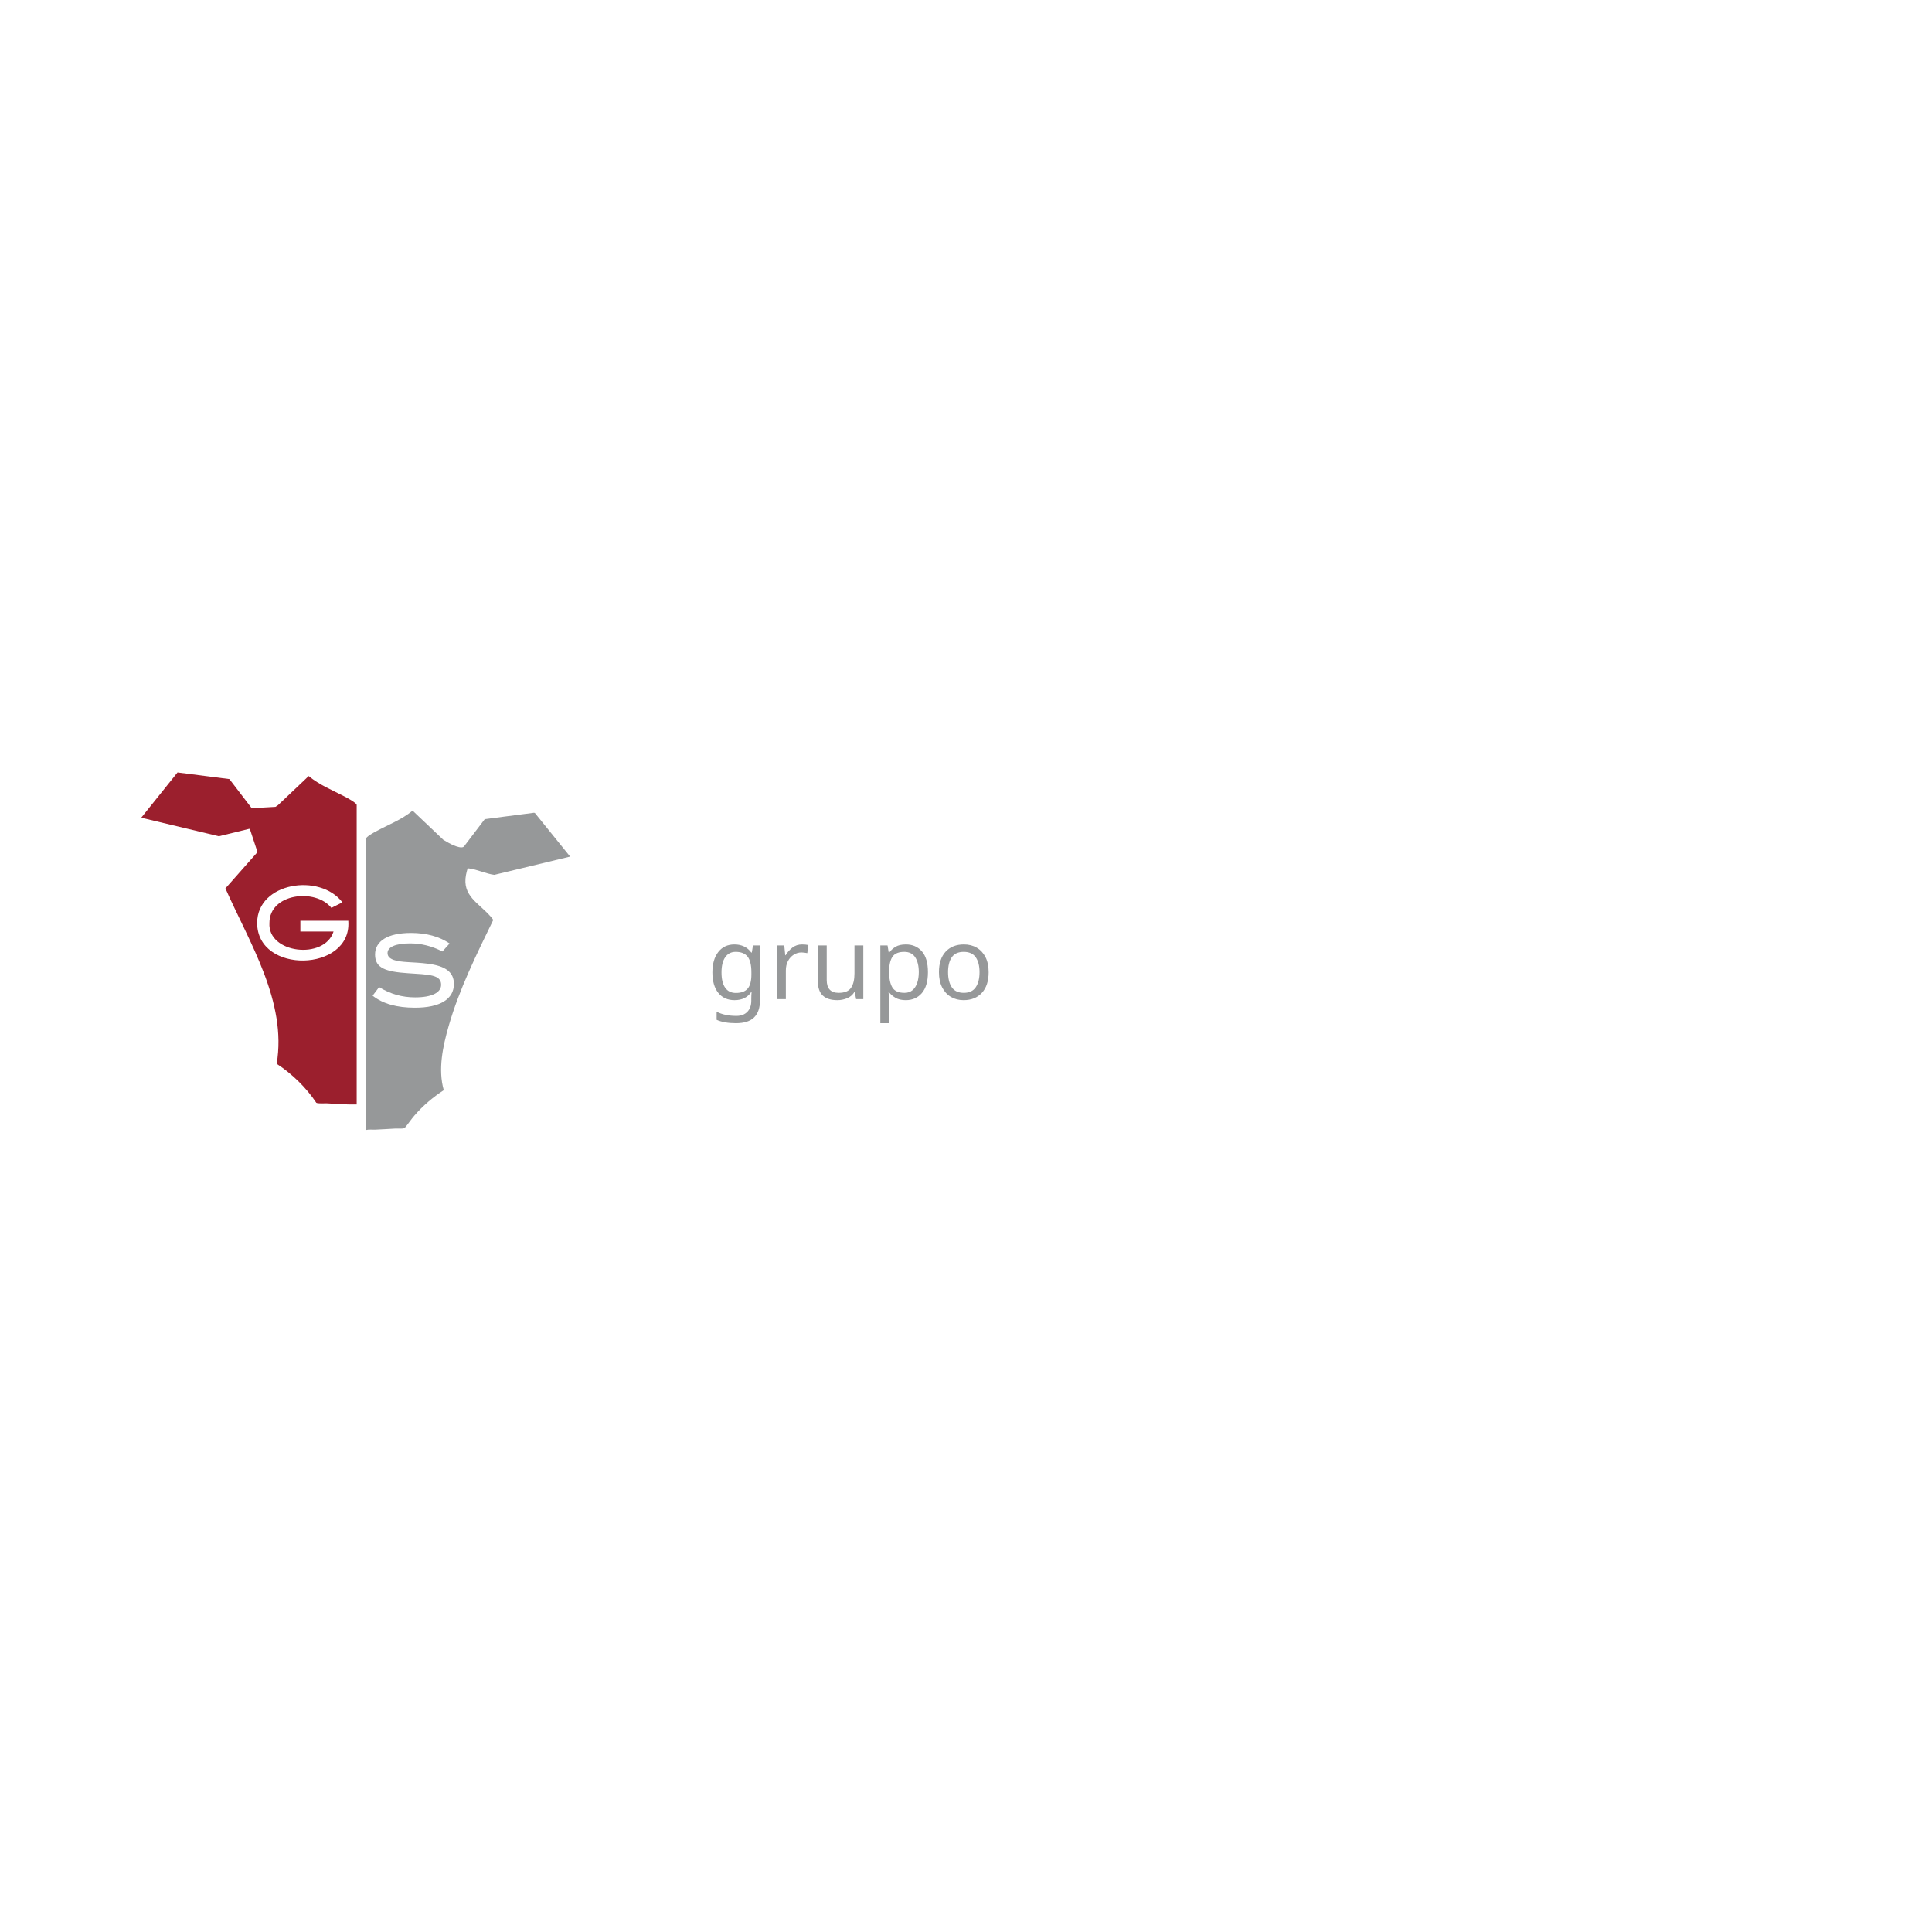
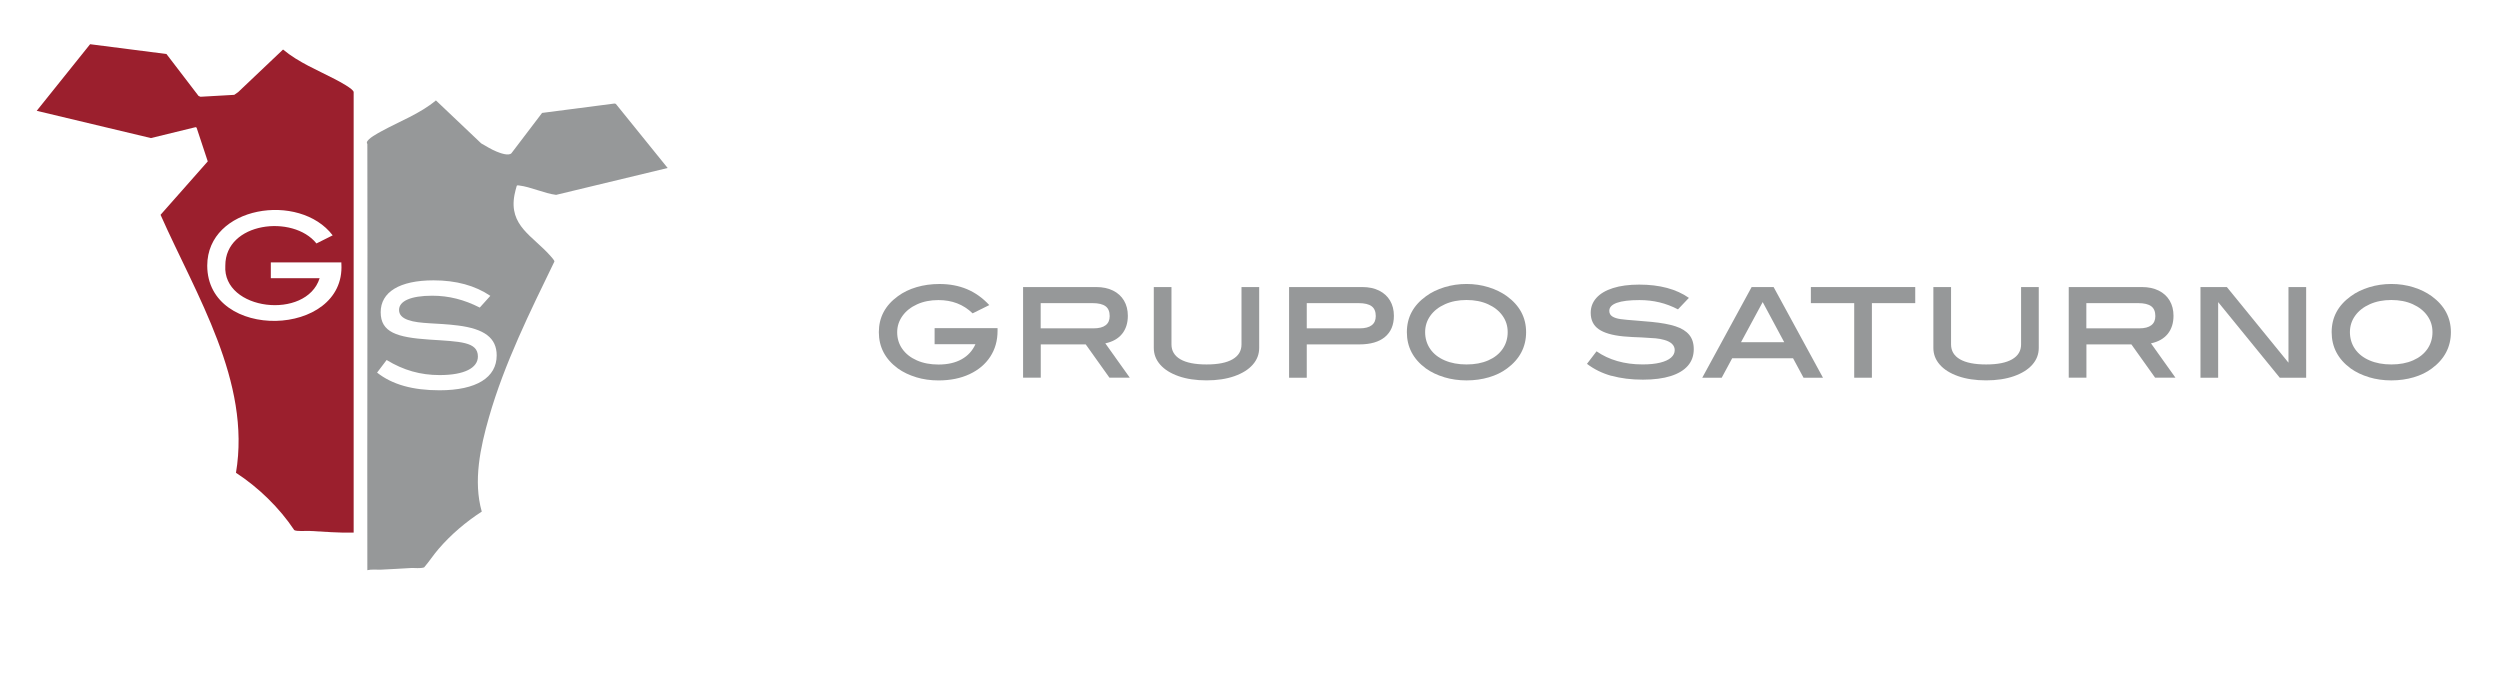
- <svg xmlns="http://www.w3.org/2000/svg" xmlns:xlink="http://www.w3.org/1999/xlink" id="Capa_1" version="1.1" viewBox="0 0 1080 1080">
+ <svg xmlns="http://www.w3.org/2000/svg" id="Capa_1" version="1.1" viewBox="65 415 950 260">
  <defs>
    <style>
      .st0 {
-         fill: url(#Degradado_sin_nombre_121);
+         fill: none;
      }

      .st1 {
-         fill: none;
+         fill: #969899;
      }

      .st2 {
-         font-family: ITCBlair-Medium, 'ITC Blair';
-         font-size: 56.01px;
-         font-weight: 500;
-       }
- 
-       .st2, .st3 {
-         fill: #969899;
-       }
- 
-       .st4 {
        fill: #9b1f2d;
      }
- 
-       .st5 {
-         fill: url(#Degradado_sin_nombre_12);
-       }
    </style>
-     <linearGradient id="Degradado_sin_nombre_12" data-name="Degradado sin nombre 12" x1="-961.32" y1="373.8" x2="-951.89" y2="660.88" gradientUnits="userSpaceOnUse">
-       <stop offset="0" stop-color="#ff8421" />
-       <stop offset=".18" stop-color="#f56121" />
-       <stop offset=".44" stop-color="#ea3721" />
-       <stop offset=".67" stop-color="#e21921" />
-       <stop offset=".86" stop-color="#dd0621" />
-       <stop offset="1" stop-color="#dc0022" />
-     </linearGradient>
-     <linearGradient id="Degradado_sin_nombre_121" data-name="Degradado sin nombre 12" x1="-875.65" y1="355.68" x2="-865.73" y2="657.75" xlink:href="#Degradado_sin_nombre_12" />
  </defs>
-   <path class="st5" d="M-918.35,513.21c-40.51-76.27-31.47-95.06-27.81-115.93.34-1.95-2.25-3.06-3.51-1.51-22.38,27.66-25.54,41.62-26.76,62.72-.93,16.03,2.1,32,7.82,47.07,5.14,13.53,12.56,38.21,3.09,48.42-22.54,24.3-44.56-19.82-52.8-39.4-.81-1.91-3.75-1.39-3.82.68-3.09,92.36,26.42,124.21,54.11,134.02,27.83,9.86,60.3-.86,75-25.79,16.24-27.54-7.31-76.39-25.31-110.28Z" />
-   <path class="st0" d="M-913.18,317.83c-.09-2.23-2.89-3.5-4.13-1.67-15.23,22.38-35.25,110.29,12.34,186.04,68,108.23,20.18,145.56-19.27,162.11-2.65,1.11-1.31,5.4,1.53,5.53,23.84,1.06,99.17-2.36,113.65-71.46,5.44-25.95-5.63-57.15-18.65-80.1-27.91-49.2-80.11-71.98-85.48-200.45Z" />
-   <path d="M-750.05,606.25c1.66-6.78,2.49-15.93,2.49-27.5v-36.71c0-11.58-.83-20.72-2.49-27.5h75.15l3.97,26.61c-1.6-1.09-3.77-1.92-6.65-2.37s-7.16-.64-12.73-.64h-33.26v16.25h26.29c7.1,0,12.02-.19,14.84-.64v16.12c-3.65-.58-8.63-.83-14.84-.83h-26.29v9.98c0,11.32.77,20.4,2.3,27.25h-28.78Z" />
-   <path d="M-670.16,560.4c0-14.9,5.37-27.44,14.14-35.37,8.7-7.87,20.72-12.28,34.22-12.28s25.58,4.41,34.35,12.28c8.76,7.93,14.14,20.47,14.14,35.37s-5.37,27.5-14.14,35.43c-8.76,7.93-20.79,12.28-34.35,12.28-26.8.06-48.42-17.08-48.35-47.71ZM-604.73,581.31c4.41-5.18,6.65-12.15,6.65-20.91s-2.24-15.73-6.65-20.91c-4.48-5.18-10.17-7.74-17.08-7.74s-12.47,2.56-16.89,7.74c-4.41,5.18-6.65,12.15-6.65,20.91s2.24,15.73,6.65,20.91c4.41,5.18,10.04,7.8,16.89,7.8s12.6-2.62,17.08-7.8Z" />
-   <path d="M-407.36,514.53c.57,2.88,1.15,6.97,1.66,12.29.45,5.3.71,10.35.71,15.09v28.97h-1.73l-39.91-56.22-26.22-.13c1.67,6.78,2.5,15.93,2.5,27.5v27.89c-2.75,6.59-11.7,10.36-18.86,10.36-5.31,0-7.93-4.29-11.51-8.57-1.35-1.47-2.63-2.87-3.97-4.15-2.62-2.5-7.1-4.41-12.41-4.41h-.25v-.77h1.66c18.62.25,33.39-9.72,33.19-24.36.07-14.84-14.96-23.73-33.83-23.48h-52.12c1.47,6.6,2.23,15.8,2.23,27.5v36.72c0,11.58-.76,20.78-2.23,27.5h28.72c-1.6-6.59-2.36-15.73-2.36-27.5v-9.85c.95-.52,3.83-.77,8.63-.77,12.47,0,16.88,7.87,20.34,16.76,4.22,10.94,7.75,21.36,24.38,21.36h44.7c-.57-3.01-1.15-7.36-1.6-13.05-.44-5.69-.7-11.06-.7-16.05v-28.91h1.66l41.13,58.01h22.71v-64.22c0-11.51.76-20.65,2.3-27.5h-28.77ZM-521.59,556.62h-20.53v-19.25h21.61c3.97,0,7.23.9,9.79,2.69,2.55,1.79,3.83,4.09,3.83,6.84,0,5.96-5.82,9.72-14.71,9.72Z" />
-   <path d="M-371.68,606.25c1.66-6.78,2.49-15.93,2.49-27.5v-36.71c0-11.58-.83-20.72-2.49-27.5l26.22.13,39.91,56.22h1.73v-28.97c0-4.73-.26-9.79-.7-15.09-.51-5.31-1.09-9.4-1.66-12.28h28.78c-1.54,6.84-2.3,15.99-2.3,27.5v64.22h-22.71l-41.13-58.01h-1.66v28.91c0,4.99.26,10.36.7,16.05.45,5.69,1.02,10.04,1.6,13.05h-28.78Z" />
-   <path d="M-274.47,560.4c0-14.9,5.37-27.44,14.14-35.37,8.7-7.87,20.72-12.28,34.22-12.28s25.58,4.41,34.35,12.28c8.76,7.93,14.14,20.47,14.14,35.37s-5.37,27.5-14.14,35.43c-8.76,7.93-20.79,12.28-34.35,12.28-26.8.06-48.42-17.08-48.35-47.71ZM-209.03,581.31c4.41-5.18,6.65-12.15,6.65-20.91s-2.24-15.73-6.65-20.91c-4.48-5.18-10.17-7.74-17.08-7.74s-12.47,2.56-16.89,7.74-6.65,12.15-6.65,20.91,2.24,15.73,6.65,20.91,10.04,7.8,16.89,7.8,12.6-2.62,17.08-7.8Z" />
-   <text class="st2" transform="translate(395.16 558.53)">
-     <tspan x="0" y="0">grupo </tspan>
-   </text>
  <g>
-     <path class="st1" d="M167.92,520.72h18.55c-2.53,6.61-8.53,10.29-17.17,10.29-11.29,0-18.66-6.22-18.66-15.08,0-4.62,1.98-8.42,5.94-11.34,3.19-2.31,7.76-3.74,12.72-3.74,6.83,0,11.95,2.37,15.96,6.66l6.17-3.08c-5.78-6.61-12.66-9.63-21.58-9.63-7.21,0-13.49,1.93-18,5.39-5.4,4.07-8.09,9.36-8.09,15.74s2.7,11.78,7.98,15.8c4.35,3.3,10.62,5.34,17.56,5.34,15.41,0,25.43-8.81,25.43-21.74v-.61h-26.81v6Z" />
-     <path class="st4" d="M194.73,515.32c1.54,27.98-50.94,29.46-50.98.61.05-22.71,35.08-28.05,47.67-11.5l-6.17,3.08c-8.88-11.12-34.66-8.12-34.63,8.42-1.09,17.13,30.77,20.82,35.84,4.79h-18.55v-6h26.81v.61ZM192.51,445.2c-6.79-3.55-13.99-6.41-19.95-11.38l-17.07,16.19-1.48,1.03-12.83.73-.74-.32-12.19-15.93-29.01-3.72-20.29,25.31,43.4,10.36,16.98-4.15.37.17,4.25,12.84-17.94,20.3c13.52,30.53,34.48,63.41,28.66,98.03,8.57,5.57,16.56,13.37,22.15,21.78.96.57,4.44.25,5.75.31,5.61.29,11.22.78,16.82.64v-167.38c0-1.21-5.73-4.2-6.9-4.81Z" />
+     <path class="st1" d="M413.14,558.34c-2.65-.8-4.97-1.91-6.95-3.33-4.82-3.55-7.23-8.14-7.23-13.78s2.41-10.16,7.23-13.67c2.02-1.49,4.38-2.64,7.09-3.44,2.71-.8,5.61-1.2,8.71-1.2,3.85,0,7.33.65,10.45,1.96,3.12,1.31,5.95,3.32,8.49,6.05l-6.33,3.14c-1.79-1.72-3.76-2.99-5.91-3.81-2.15-.82-4.51-1.23-7.08-1.23-3.03,0-5.72.53-8.09,1.6s-4.23,2.53-5.57,4.4c-1.34,1.87-2.02,3.94-2.02,6.22,0,2.39.65,4.51,1.96,6.36,1.31,1.85,3.15,3.3,5.52,4.34,2.37,1.05,5.11,1.57,8.21,1.57,3.47,0,6.4-.66,8.79-1.99,2.39-1.33,4.14-3.24,5.26-5.74h-15.52v-6.11h23.92v1.06c0,3.7-.92,6.96-2.77,9.8-1.85,2.84-4.47,5.05-7.87,6.64-3.4,1.59-7.34,2.38-11.82,2.38-2.99,0-5.81-.4-8.46-1.2Z" />
+     <path class="st1" d="M453.75,524.08h27.84c2.43,0,4.55.45,6.36,1.34,1.81.9,3.2,2.17,4.17,3.81.97,1.64,1.46,3.57,1.46,5.77,0,2.76-.73,5.05-2.18,6.86-1.46,1.81-3.58,3.02-6.38,3.61l9.3,13.05h-7.73l-9.02-12.66h-17.08v12.66h-6.72v-34.45ZM480.58,539.77c2.02,0,3.54-.39,4.56-1.18,1.03-.78,1.54-1.94,1.54-3.47,0-1.72-.52-2.97-1.57-3.75-1.05-.78-2.69-1.18-4.93-1.18h-19.72v9.58h20.11Z" />
+     <path class="st1" d="M512.85,557.94c-3.02-1.06-5.35-2.52-6.97-4.37s-2.44-3.97-2.44-6.36v-23.13h6.72v21.79c0,2.46,1.13,4.35,3.39,5.66,2.26,1.31,5.57,1.96,9.94,1.96s7.63-.65,9.89-1.96c2.26-1.31,3.39-3.19,3.39-5.66v-21.79h6.72v23.13c0,2.39-.81,4.51-2.44,6.36-1.62,1.85-3.95,3.3-6.97,4.37-3.02,1.06-6.55,1.6-10.59,1.6s-7.62-.53-10.64-1.6Z" />
+     <path class="st1" d="M554.85,524.08h27.84c2.43,0,4.55.45,6.36,1.34,1.81.9,3.2,2.17,4.17,3.81.97,1.64,1.46,3.57,1.46,5.77,0,3.47-1.13,6.15-3.39,8.04-2.26,1.89-5.5,2.83-9.72,2.83h-20v12.66h-6.72v-34.45ZM581.69,539.77c2.02,0,3.54-.39,4.56-1.18,1.03-.78,1.54-1.94,1.54-3.47,0-1.72-.52-2.97-1.57-3.75-1.05-.78-2.69-1.18-4.93-1.18h-19.72v9.58h20.11Z" />
+     <path class="st1" d="M613.81,558.34c-2.67-.8-4.99-1.91-6.97-3.33-4.82-3.55-7.23-8.14-7.23-13.78s2.43-10.16,7.28-13.67c1.98-1.46,4.31-2.59,7-3.42,2.69-.82,5.49-1.23,8.4-1.23s5.69.41,8.35,1.23c2.65.82,4.99,1.96,7,3.42,4.85,3.55,7.28,8.1,7.28,13.67s-2.41,10.23-7.23,13.78c-1.94,1.46-4.24,2.58-6.89,3.36s-5.49,1.18-8.51,1.18-5.82-.4-8.49-1.2ZM630.53,551.95c2.35-1.03,4.17-2.47,5.46-4.34,1.29-1.87,1.93-4,1.93-6.39s-.65-4.4-1.96-6.25c-1.31-1.85-3.15-3.3-5.52-4.37s-5.09-1.6-8.15-1.6-5.79.53-8.18,1.6c-2.39,1.06-4.25,2.52-5.57,4.37-1.33,1.85-1.99,3.93-1.99,6.25s.64,4.52,1.93,6.39c1.29,1.87,3.13,3.31,5.52,4.34s5.15,1.54,8.29,1.54,5.88-.51,8.23-1.54Z" />
+     <path class="st1" d="M677.35,557.83c-3.51-.99-6.61-2.51-9.3-4.57l3.64-4.76c2.35,1.64,4.99,2.88,7.93,3.72,2.93.84,6.11,1.26,9.55,1.26,2.61,0,4.83-.22,6.67-.67,1.83-.45,3.21-1.08,4.15-1.91.93-.82,1.4-1.77,1.4-2.86,0-.9-.33-1.67-.98-2.32-.65-.65-1.63-1.17-2.94-1.54-1.01-.3-2.12-.5-3.33-.62-1.21-.11-3-.22-5.35-.34-2.43-.07-4.72-.2-6.89-.39-4.26-.41-7.39-1.33-9.41-2.75-2.02-1.42-3.02-3.49-3.02-6.22,0-2.17.72-4.05,2.16-5.66,1.44-1.61,3.54-2.85,6.3-3.73,2.76-.88,6.09-1.32,9.97-1.32,7.77,0,14.06,1.68,18.88,5.04l-4.15,4.37c-2.28-1.19-4.62-2.08-7.03-2.66-2.41-.58-4.94-.87-7.59-.87-3.81,0-6.67.35-8.6,1.04-1.92.69-2.88,1.71-2.88,3.05,0,.93.38,1.64,1.15,2.13.76.49,1.81.82,3.14,1.01,1.33.19,3.31.37,5.96.56.75.08,1.6.15,2.55.22.95.08,2.04.17,3.28.28,3.77.37,6.81.93,9.1,1.68,2.3.75,4.02,1.82,5.18,3.22,1.16,1.4,1.74,3.22,1.74,5.46,0,2.46-.74,4.56-2.21,6.27-1.48,1.72-3.65,3.03-6.53,3.95-2.88.91-6.41,1.37-10.59,1.37-4.44,0-8.42-.5-11.93-1.48Z" />
+     <path class="st1" d="M711.86,558.53l18.76-34.45h8.35l18.76,34.45h-7.39l-3.98-7.39h-23.13l-3.98,7.39h-7.39ZM726.59,545.03h16.41l-8.18-15.24-8.23,15.24Z" />
+     <path class="st1" d="M769.6,558.53v-28.34h-16.47v-6.11h39.66v6.11h-16.47v28.34h-6.72Z" />
+     <path class="st1" d="M809.09,557.94c-3.02-1.06-5.35-2.52-6.97-4.37s-2.44-3.97-2.44-6.36v-23.13h6.72v21.79c0,2.46,1.13,4.35,3.39,5.66,2.26,1.31,5.57,1.96,9.94,1.96s7.63-.65,9.89-1.96c2.26-1.31,3.39-3.19,3.39-5.66v-21.79h6.72v23.13c0,2.39-.81,4.51-2.44,6.36-1.62,1.85-3.95,3.3-6.97,4.37-3.02,1.06-6.55,1.6-10.59,1.6s-7.62-.53-10.64-1.6Z" />
+     <path class="st1" d="M851.1,524.08h27.84c2.43,0,4.55.45,6.36,1.34,1.81.9,3.2,2.17,4.17,3.81.97,1.64,1.46,3.57,1.46,5.77,0,2.76-.73,5.05-2.18,6.86-1.46,1.81-3.58,3.02-6.38,3.61l9.3,13.05h-7.73l-9.02-12.66h-17.08v12.66h-6.72v-34.45ZM877.93,539.77c2.02,0,3.54-.39,4.56-1.18,1.03-.78,1.54-1.94,1.54-3.47,0-1.72-.52-2.97-1.57-3.75-1.05-.78-2.69-1.18-4.93-1.18h-19.72v9.58h20.11Z" />
+     <path class="st1" d="M901.18,558.53v-34.45h10.03l23.41,28.74v-28.74h6.72v34.45h-10.03l-23.41-28.73v28.73h-6.72Z" />
+     <path class="st1" d="M965.23,558.34c-2.67-.8-4.99-1.91-6.97-3.33-4.82-3.55-7.23-8.14-7.23-13.78s2.43-10.16,7.28-13.67c1.98-1.46,4.31-2.59,7-3.42,2.69-.82,5.49-1.23,8.4-1.23s5.69.41,8.35,1.23c2.65.82,4.99,1.96,7,3.42,4.85,3.55,7.28,8.1,7.28,13.67s-2.41,10.23-7.23,13.78c-1.94,1.46-4.24,2.58-6.89,3.36s-5.49,1.18-8.51,1.18-5.82-.4-8.49-1.2ZM981.95,551.95c2.35-1.03,4.17-2.47,5.46-4.34,1.29-1.87,1.93-4,1.93-6.39s-.65-4.4-1.96-6.25c-1.31-1.85-3.15-3.3-5.52-4.37s-5.09-1.6-8.15-1.6-5.79.53-8.18,1.6c-2.39,1.06-4.25,2.52-5.57,4.37-1.33,1.85-1.99,3.93-1.99,6.25s.64,4.52,1.93,6.39c1.29,1.87,3.13,3.31,5.52,4.34s5.15,1.54,8.29,1.54,5.88-.51,8.23-1.54Z" />
  </g>
-   <path class="st3" d="M261.33,485.64c.24-.33.63-.19.97-.15,4.31.5,9.57,3.02,14.02,3.56l42.39-10.21-19.7-24.37-.5-.13-27.52,3.57-11.67,15.35c-1.18,1.08-4.27-.11-5.65-.67-2.01-.81-3.94-2.05-5.82-3.11l-17.2-16.32c-6.15,5.1-13.67,7.87-20.59,11.66-1.28.7-5.48,2.88-5.65,4.32-.04.31.18.49.18.56.13,53.99-.1,107.98,0,161.97,1.61-.39,3.33-.14,4.98-.19,3.83-.12,7.73-.46,11.56-.63,1.66-.07,3.46.25,5.04-.24,1.93-2.24,3.57-4.8,5.53-7.06,4.72-5.47,10.31-10.22,16.37-14.14-3.3-11.62-.53-24.46,2.73-35.82,5.88-20.53,15.6-40.09,24.88-59.22.02-.43-1.05-1.6-1.42-2.02-6.74-7.69-15.99-11.48-13.76-23.29.09-.46.73-3.25.85-3.41ZM232.02,563.31c-10.13,0-17.95-2.15-23.73-6.72l3.63-4.79c6.39,3.91,12.88,5.73,20.15,5.73,9.47,0,14.53-2.75,14.53-7.05,0-5.67-6.77-5.67-18.5-6.44-12.28-.83-18.44-2.75-18.44-10.4s7.16-12.11,20.09-12.11c8.59,0,15.8,1.98,21.58,5.89l-4.02,4.46c-5.95-3.03-11.78-4.51-18.06-4.51-8.26,0-12.61,2.09-12.61,5.39,0,1.82,1.16,3.03,3.47,3.85,4.35,1.54,10.9,1.05,18.99,2.09,9.91,1.27,14.64,4.68,14.64,11.34,0,8.37-7.6,13.27-21.74,13.27Z" />
+   <g>
+     <path class="st0" d="M167.92,520.72h18.55c-2.53,6.61-8.53,10.29-17.17,10.29-11.29,0-18.66-6.22-18.66-15.08,0-4.62,1.98-8.42,5.94-11.34,3.19-2.31,7.76-3.74,12.72-3.74,6.83,0,11.95,2.37,15.96,6.66l6.17-3.08c-5.78-6.61-12.66-9.63-21.58-9.63-7.21,0-13.49,1.93-18,5.39-5.4,4.07-8.09,9.36-8.09,15.74s2.7,11.78,7.98,15.8c4.35,3.3,10.62,5.34,17.56,5.34,15.41,0,25.43-8.81,25.43-21.74v-.61h-26.81v6Z" />
+     <path class="st2" d="M194.73,515.32c1.54,27.98-50.94,29.46-50.98.61.05-22.71,35.08-28.05,47.67-11.5l-6.17,3.08c-8.88-11.12-34.66-8.12-34.63,8.42-1.09,17.13,30.77,20.82,35.84,4.79h-18.55v-6h26.81v.61ZM192.51,445.2c-6.79-3.55-13.99-6.41-19.95-11.38l-17.07,16.19-1.48,1.03-12.83.73-.74-.32-12.19-15.93-29.01-3.72-20.29,25.31,43.4,10.36,16.98-4.15.37.17,4.25,12.84-17.94,20.3c13.52,30.53,34.48,63.41,28.66,98.03,8.57,5.57,16.56,13.37,22.15,21.78.96.57,4.44.25,5.75.31,5.61.29,11.22.78,16.82.64v-167.38c0-1.21-5.73-4.2-6.9-4.81Z" />
+   </g>
+   <path class="st1" d="M261.33,485.64c.24-.33.63-.19.97-.15,4.31.5,9.57,3.02,14.02,3.56l42.39-10.21-19.7-24.37-.5-.13-27.52,3.57-11.67,15.35c-1.18,1.08-4.27-.11-5.65-.67-2.01-.81-3.94-2.05-5.82-3.11l-17.2-16.32c-6.15,5.1-13.67,7.87-20.59,11.66-1.28.7-5.48,2.88-5.65,4.32-.04.31.18.49.18.56.13,53.99-.1,107.98,0,161.97,1.61-.39,3.33-.14,4.98-.19,3.83-.12,7.73-.46,11.56-.63,1.66-.07,3.46.25,5.04-.24,1.93-2.24,3.57-4.8,5.53-7.06,4.72-5.47,10.31-10.22,16.37-14.14-3.3-11.62-.53-24.46,2.73-35.82,5.88-20.53,15.6-40.09,24.88-59.22.02-.43-1.05-1.6-1.42-2.02-6.74-7.69-15.99-11.48-13.76-23.29.09-.46.73-3.25.85-3.41ZM232.02,563.31c-10.13,0-17.95-2.15-23.73-6.72l3.63-4.79c6.39,3.91,12.88,5.73,20.15,5.73,9.47,0,14.53-2.75,14.53-7.05,0-5.67-6.77-5.67-18.5-6.44-12.28-.83-18.44-2.75-18.44-10.4s7.16-12.11,20.09-12.11c8.59,0,15.8,1.98,21.58,5.89l-4.02,4.46c-5.95-3.03-11.78-4.51-18.06-4.51-8.26,0-12.61,2.09-12.61,5.39,0,1.82,1.16,3.03,3.47,3.85,4.35,1.54,10.9,1.05,18.99,2.09,9.91,1.27,14.64,4.68,14.64,11.34,0,8.37-7.6,13.27-21.74,13.27Z" />
</svg>
